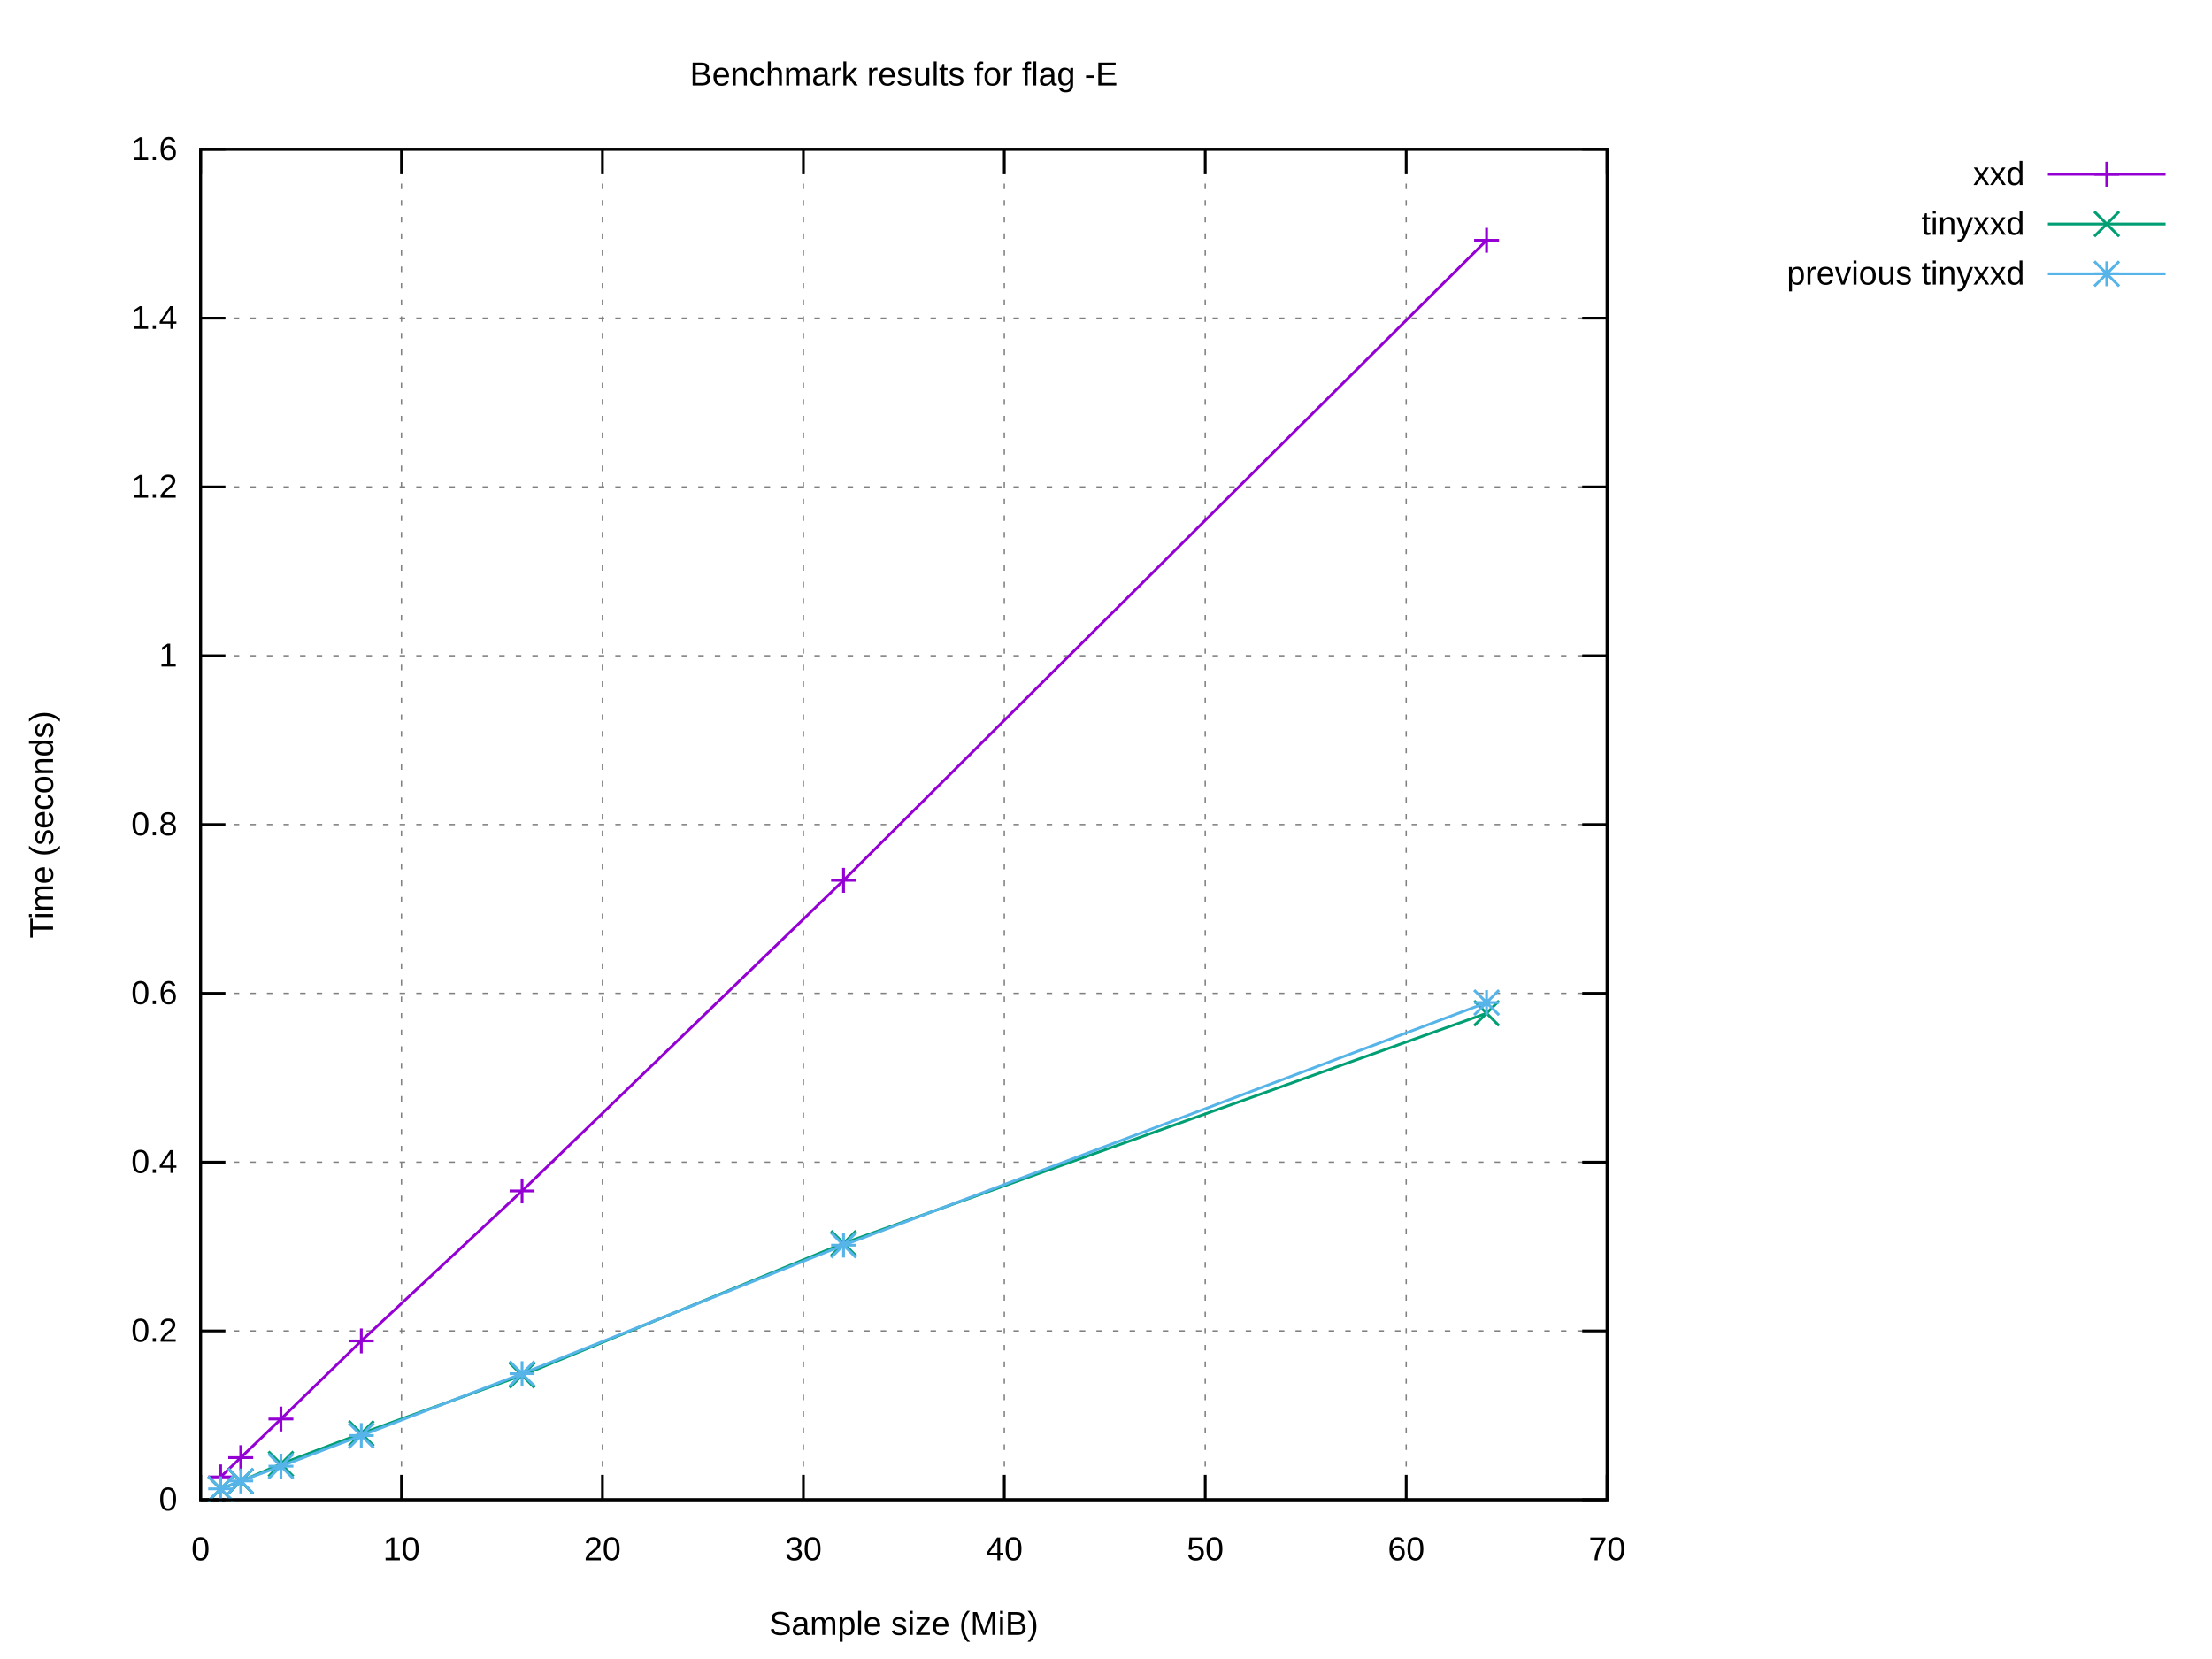
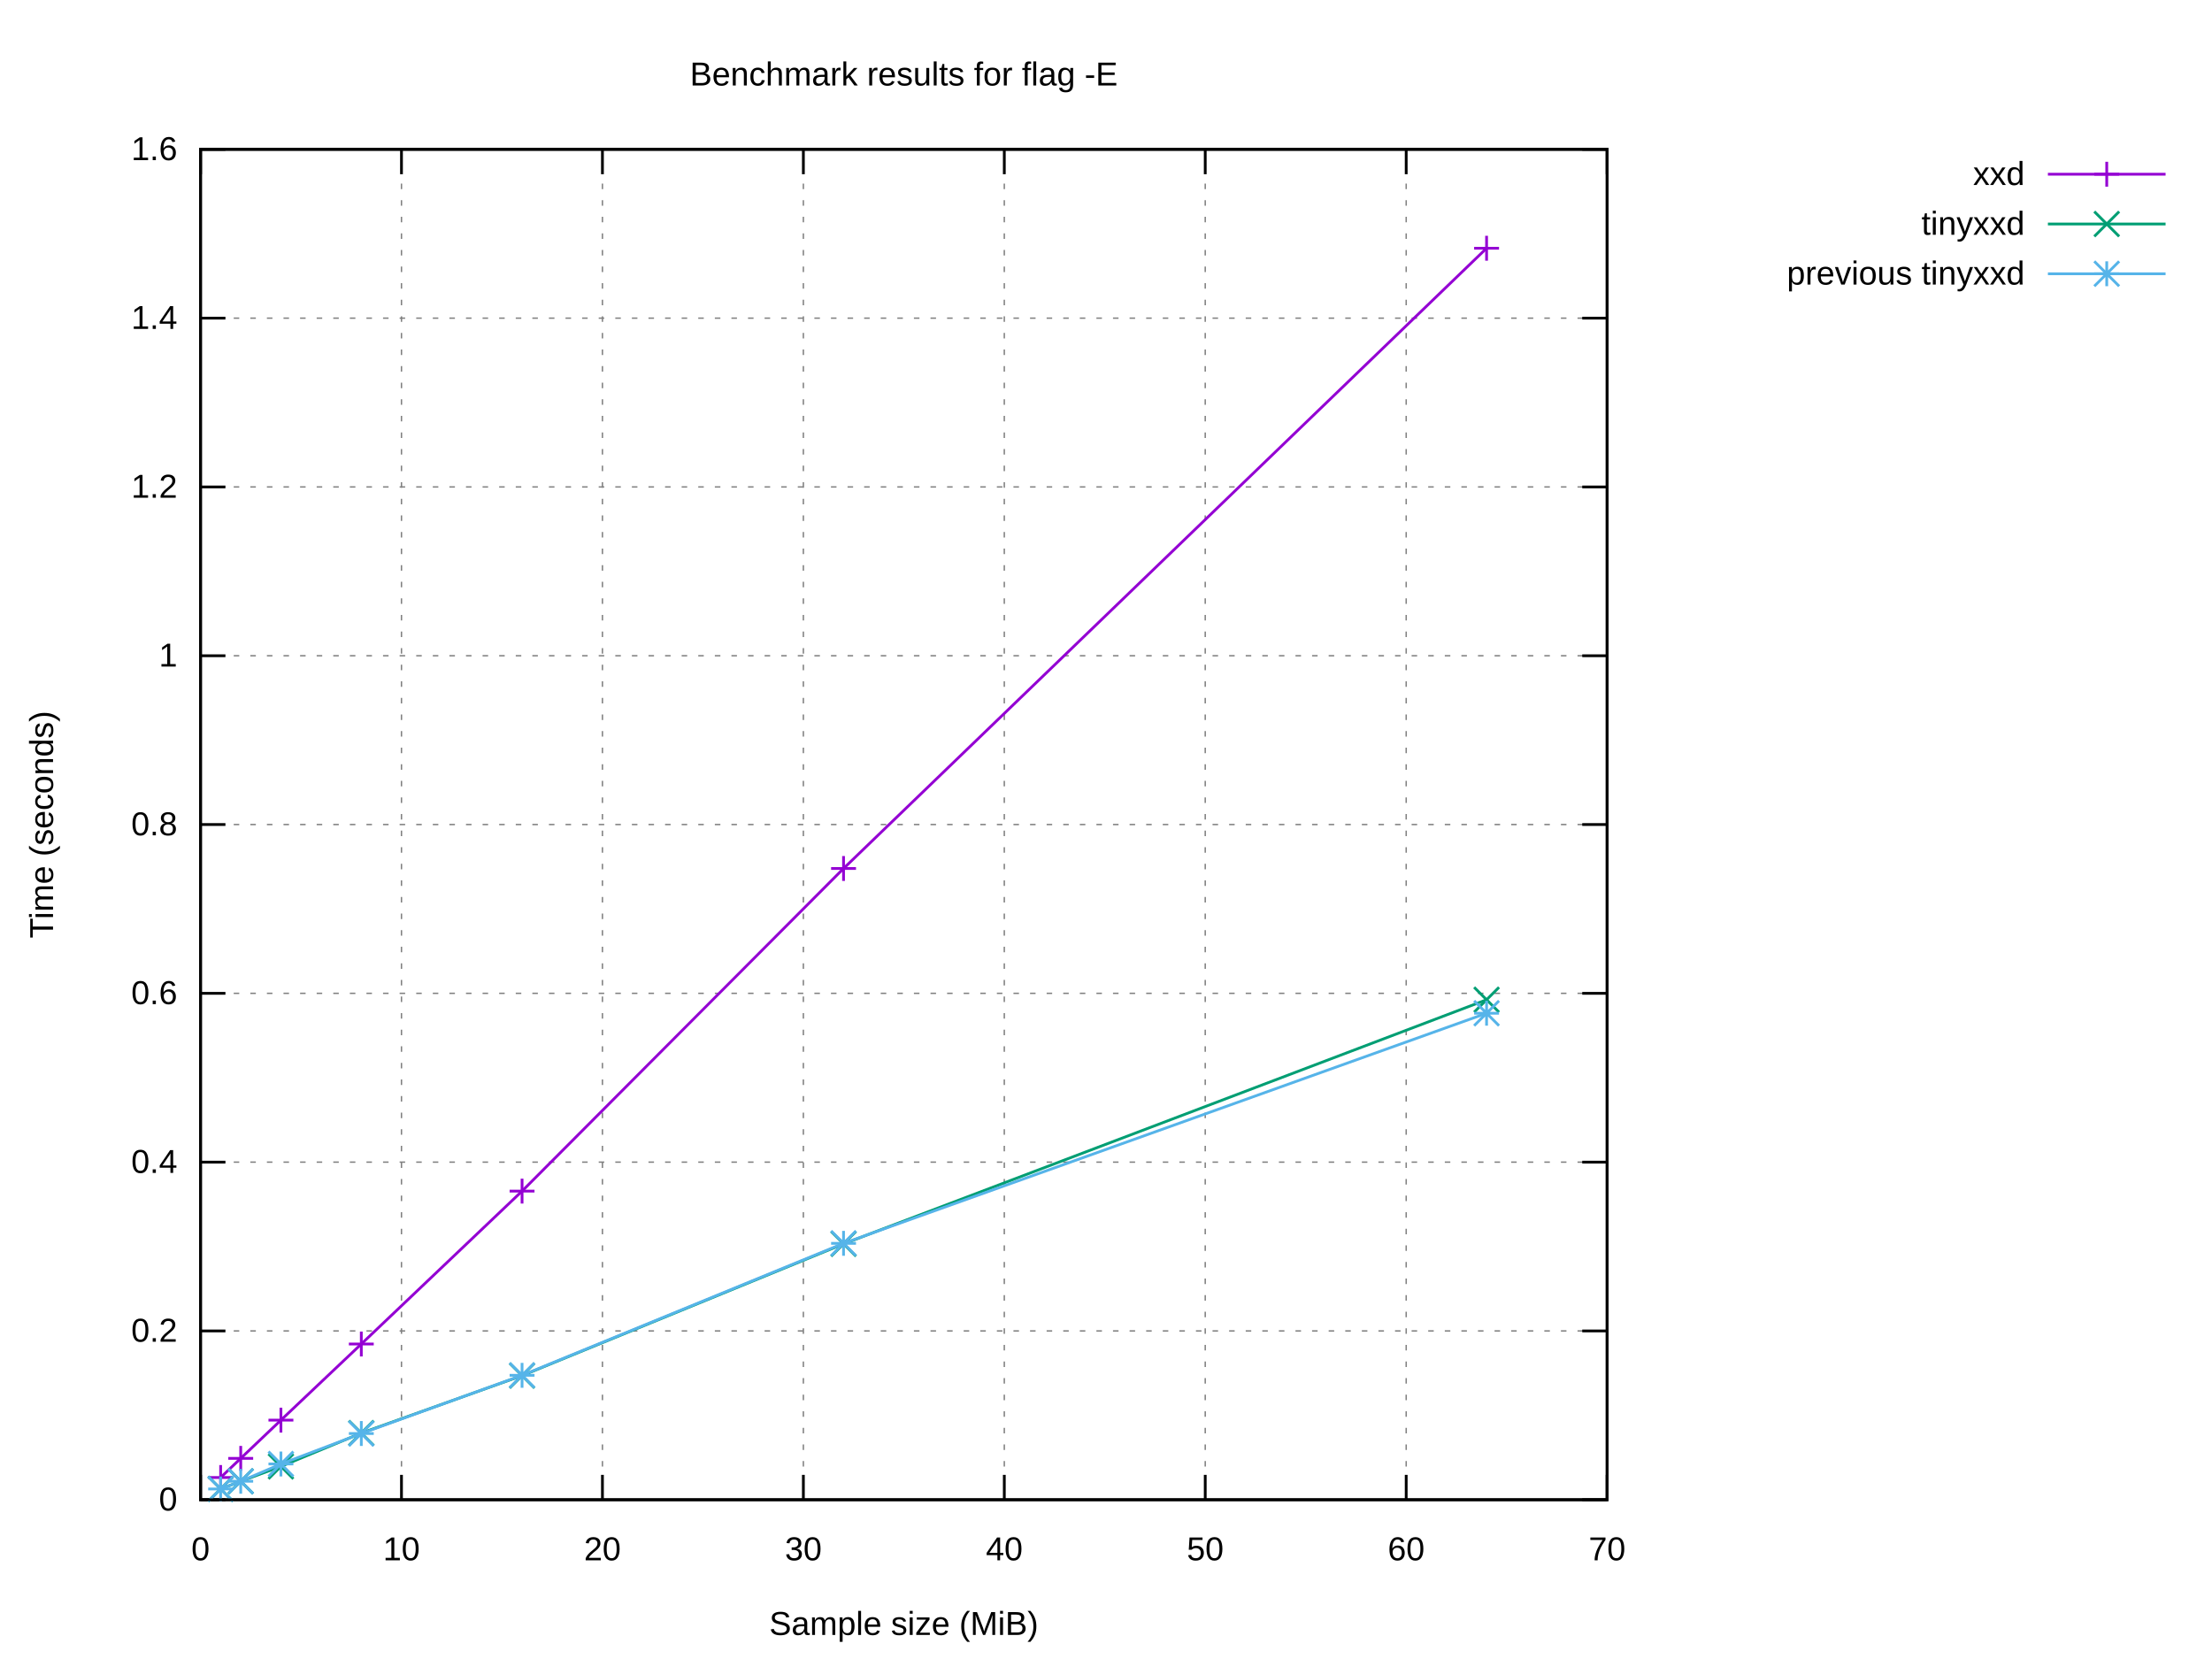
<svg xmlns="http://www.w3.org/2000/svg" xmlns:xlink="http://www.w3.org/1999/xlink" width="800" height="600" viewBox="0 0 800 600">
  <g id="gnuplot_canvas">
    <rect x="0" y="0" width="800" height="600" fill="#ffffff" />
    <defs>
      <circle id="gpDot" r="0.5" stroke-width="0.5" stroke="currentColor" />
      <path id="gpPt0" stroke-width="0.222" stroke="currentColor" d="M-1,0 h2 M0,-1 v2" />
      <path id="gpPt1" stroke-width="0.222" stroke="currentColor" d="M-1,-1 L1,1 M1,-1 L-1,1" />
      <path id="gpPt2" stroke-width="0.222" stroke="currentColor" d="M-1,0 L1,0 M0,-1 L0,1 M-1,-1 L1,1 M-1,1 L1,-1" />
      <rect id="gpPt3" stroke-width="0.222" stroke="currentColor" x="-1" y="-1" width="2" height="2" />
      <rect id="gpPt4" stroke-width="0.222" stroke="currentColor" fill="currentColor" x="-1" y="-1" width="2" height="2" />
      <circle id="gpPt5" stroke-width="0.222" stroke="currentColor" cx="0" cy="0" r="1" />
      <use xlink:href="#gpPt5" id="gpPt6" fill="currentColor" stroke="none" />
      <path id="gpPt7" stroke-width="0.222" stroke="currentColor" d="M0,-1.33 L-1.33,0.67 L1.33,0.67 z" />
      <use xlink:href="#gpPt7" id="gpPt8" fill="currentColor" stroke="none" />
      <use xlink:href="#gpPt7" id="gpPt9" stroke="currentColor" transform="rotate(180)" />
      <use xlink:href="#gpPt9" id="gpPt10" fill="currentColor" stroke="none" />
      <use xlink:href="#gpPt3" id="gpPt11" stroke="currentColor" transform="rotate(45)" />
      <use xlink:href="#gpPt11" id="gpPt12" fill="currentColor" stroke="none" />
      <path id="gpPt13" stroke-width="0.222" stroke="currentColor" d="M0,1.330 L1.265,0.411 L0.782,-1.067 L-0.782,-1.076 L-1.265,0.411 z" />
      <use xlink:href="#gpPt13" id="gpPt14" fill="currentColor" stroke="none" />
      <filter id="textbox" filterUnits="objectBoundingBox" x="0" y="0" height="1" width="1">
        <feFlood flood-color="#FFFFFF" flood-opacity="1" result="bgnd" />
        <feComposite in="SourceGraphic" in2="bgnd" operator="atop" />
      </filter>
      <filter id="greybox" filterUnits="objectBoundingBox" x="0" y="0" height="1" width="1">
        <feFlood flood-color="lightgrey" flood-opacity="1" result="grey" />
        <feComposite in="SourceGraphic" in2="grey" operator="atop" />
      </filter>
    </defs>
    <g fill="none" color="#FFFFFF" stroke="currentColor" stroke-width="1.00" stroke-linecap="butt" stroke-linejoin="miter">
</g>
    <g fill="none" color="black" stroke="currentColor" stroke-width="1.00" stroke-linecap="butt" stroke-linejoin="miter">
</g>
    <g fill="none" color="black" stroke="black" stroke-width="0.50" stroke-linecap="butt" stroke-linejoin="miter">
</g>
    <g fill="none" color="gray" stroke="currentColor" stroke-width="0.50" stroke-linecap="butt" stroke-linejoin="miter">
      <path stroke="gray" stroke-dasharray="2,4" class="gridline" d="M72.53,542.40 L581.24,542.40  " />
    </g>
    <g fill="none" color="gray" stroke="gray" stroke-width="1.00" stroke-linecap="butt" stroke-linejoin="miter">
</g>
    <g fill="none" color="black" stroke="currentColor" stroke-width="1.00" stroke-linecap="butt" stroke-linejoin="miter">
      <path stroke="black" d="M72.53,542.40 L81.53,542.40 M581.24,542.40 L572.24,542.40  " />
      <g transform="translate(64.14,546.30)" stroke="none" fill="black" font-family="Arial" font-size="12.00" text-anchor="end">
        <text>
          <tspan font-family="Arial"> 0</tspan>
        </text>
      </g>
    </g>
    <g fill="none" color="black" stroke="currentColor" stroke-width="1.00" stroke-linecap="butt" stroke-linejoin="miter">
</g>
    <g fill="none" color="black" stroke="black" stroke-width="0.50" stroke-linecap="butt" stroke-linejoin="miter">
</g>
    <g fill="none" color="gray" stroke="currentColor" stroke-width="0.50" stroke-linecap="butt" stroke-linejoin="miter">
      <path stroke="gray" stroke-dasharray="2,4" class="gridline" d="M72.53,481.35 L581.24,481.35  " />
    </g>
    <g fill="none" color="gray" stroke="gray" stroke-width="1.00" stroke-linecap="butt" stroke-linejoin="miter">
</g>
    <g fill="none" color="black" stroke="currentColor" stroke-width="1.00" stroke-linecap="butt" stroke-linejoin="miter">
      <path stroke="black" d="M72.53,481.35 L81.53,481.35 M581.24,481.35 L572.24,481.35  " />
      <g transform="translate(64.14,485.25)" stroke="none" fill="black" font-family="Arial" font-size="12.00" text-anchor="end">
        <text>
          <tspan font-family="Arial"> 0.2</tspan>
        </text>
      </g>
    </g>
    <g fill="none" color="black" stroke="currentColor" stroke-width="1.00" stroke-linecap="butt" stroke-linejoin="miter">
</g>
    <g fill="none" color="black" stroke="black" stroke-width="0.50" stroke-linecap="butt" stroke-linejoin="miter">
</g>
    <g fill="none" color="gray" stroke="currentColor" stroke-width="0.50" stroke-linecap="butt" stroke-linejoin="miter">
      <path stroke="gray" stroke-dasharray="2,4" class="gridline" d="M72.53,420.30 L581.24,420.30  " />
    </g>
    <g fill="none" color="gray" stroke="gray" stroke-width="1.00" stroke-linecap="butt" stroke-linejoin="miter">
</g>
    <g fill="none" color="black" stroke="currentColor" stroke-width="1.00" stroke-linecap="butt" stroke-linejoin="miter">
      <path stroke="black" d="M72.53,420.30 L81.53,420.30 M581.24,420.30 L572.24,420.30  " />
      <g transform="translate(64.14,424.20)" stroke="none" fill="black" font-family="Arial" font-size="12.00" text-anchor="end">
        <text>
          <tspan font-family="Arial"> 0.4</tspan>
        </text>
      </g>
    </g>
    <g fill="none" color="black" stroke="currentColor" stroke-width="1.00" stroke-linecap="butt" stroke-linejoin="miter">
</g>
    <g fill="none" color="black" stroke="black" stroke-width="0.50" stroke-linecap="butt" stroke-linejoin="miter">
</g>
    <g fill="none" color="gray" stroke="currentColor" stroke-width="0.50" stroke-linecap="butt" stroke-linejoin="miter">
      <path stroke="gray" stroke-dasharray="2,4" class="gridline" d="M72.53,359.25 L581.24,359.25  " />
    </g>
    <g fill="none" color="gray" stroke="gray" stroke-width="1.00" stroke-linecap="butt" stroke-linejoin="miter">
</g>
    <g fill="none" color="black" stroke="currentColor" stroke-width="1.00" stroke-linecap="butt" stroke-linejoin="miter">
      <path stroke="black" d="M72.53,359.25 L81.53,359.25 M581.24,359.25 L572.24,359.25  " />
      <g transform="translate(64.14,363.15)" stroke="none" fill="black" font-family="Arial" font-size="12.00" text-anchor="end">
        <text>
          <tspan font-family="Arial"> 0.6</tspan>
        </text>
      </g>
    </g>
    <g fill="none" color="black" stroke="currentColor" stroke-width="1.00" stroke-linecap="butt" stroke-linejoin="miter">
</g>
    <g fill="none" color="black" stroke="black" stroke-width="0.50" stroke-linecap="butt" stroke-linejoin="miter">
</g>
    <g fill="none" color="gray" stroke="currentColor" stroke-width="0.50" stroke-linecap="butt" stroke-linejoin="miter">
      <path stroke="gray" stroke-dasharray="2,4" class="gridline" d="M72.53,298.20 L581.24,298.20  " />
    </g>
    <g fill="none" color="gray" stroke="gray" stroke-width="1.00" stroke-linecap="butt" stroke-linejoin="miter">
</g>
    <g fill="none" color="black" stroke="currentColor" stroke-width="1.00" stroke-linecap="butt" stroke-linejoin="miter">
      <path stroke="black" d="M72.53,298.20 L81.53,298.20 M581.24,298.20 L572.24,298.20  " />
      <g transform="translate(64.14,302.10)" stroke="none" fill="black" font-family="Arial" font-size="12.00" text-anchor="end">
        <text>
          <tspan font-family="Arial"> 0.8</tspan>
        </text>
      </g>
    </g>
    <g fill="none" color="black" stroke="currentColor" stroke-width="1.00" stroke-linecap="butt" stroke-linejoin="miter">
</g>
    <g fill="none" color="black" stroke="black" stroke-width="0.50" stroke-linecap="butt" stroke-linejoin="miter">
</g>
    <g fill="none" color="gray" stroke="currentColor" stroke-width="0.50" stroke-linecap="butt" stroke-linejoin="miter">
      <path stroke="gray" stroke-dasharray="2,4" class="gridline" d="M72.53,237.16 L581.24,237.16  " />
    </g>
    <g fill="none" color="gray" stroke="gray" stroke-width="1.00" stroke-linecap="butt" stroke-linejoin="miter">
</g>
    <g fill="none" color="black" stroke="currentColor" stroke-width="1.00" stroke-linecap="butt" stroke-linejoin="miter">
      <path stroke="black" d="M72.53,237.16 L81.53,237.16 M581.24,237.16 L572.24,237.16  " />
      <g transform="translate(64.14,241.06)" stroke="none" fill="black" font-family="Arial" font-size="12.00" text-anchor="end">
        <text>
          <tspan font-family="Arial"> 1</tspan>
        </text>
      </g>
    </g>
    <g fill="none" color="black" stroke="currentColor" stroke-width="1.00" stroke-linecap="butt" stroke-linejoin="miter">
</g>
    <g fill="none" color="black" stroke="black" stroke-width="0.50" stroke-linecap="butt" stroke-linejoin="miter">
</g>
    <g fill="none" color="gray" stroke="currentColor" stroke-width="0.50" stroke-linecap="butt" stroke-linejoin="miter">
      <path stroke="gray" stroke-dasharray="2,4" class="gridline" d="M72.53,176.11 L581.24,176.11  " />
    </g>
    <g fill="none" color="gray" stroke="gray" stroke-width="1.00" stroke-linecap="butt" stroke-linejoin="miter">
</g>
    <g fill="none" color="black" stroke="currentColor" stroke-width="1.00" stroke-linecap="butt" stroke-linejoin="miter">
      <path stroke="black" d="M72.53,176.11 L81.53,176.11 M581.24,176.11 L572.24,176.11  " />
      <g transform="translate(64.14,180.01)" stroke="none" fill="black" font-family="Arial" font-size="12.00" text-anchor="end">
        <text>
          <tspan font-family="Arial"> 1.2</tspan>
        </text>
      </g>
    </g>
    <g fill="none" color="black" stroke="currentColor" stroke-width="1.00" stroke-linecap="butt" stroke-linejoin="miter">
</g>
    <g fill="none" color="black" stroke="black" stroke-width="0.50" stroke-linecap="butt" stroke-linejoin="miter">
</g>
    <g fill="none" color="gray" stroke="currentColor" stroke-width="0.50" stroke-linecap="butt" stroke-linejoin="miter">
      <path stroke="gray" stroke-dasharray="2,4" class="gridline" d="M72.53,115.06 L581.24,115.06  " />
    </g>
    <g fill="none" color="gray" stroke="gray" stroke-width="1.00" stroke-linecap="butt" stroke-linejoin="miter">
</g>
    <g fill="none" color="black" stroke="currentColor" stroke-width="1.00" stroke-linecap="butt" stroke-linejoin="miter">
      <path stroke="black" d="M72.53,115.06 L81.53,115.06 M581.24,115.06 L572.24,115.06  " />
      <g transform="translate(64.14,118.96)" stroke="none" fill="black" font-family="Arial" font-size="12.00" text-anchor="end">
        <text>
          <tspan font-family="Arial"> 1.4</tspan>
        </text>
      </g>
    </g>
    <g fill="none" color="black" stroke="currentColor" stroke-width="1.00" stroke-linecap="butt" stroke-linejoin="miter">
</g>
    <g fill="none" color="black" stroke="black" stroke-width="0.50" stroke-linecap="butt" stroke-linejoin="miter">
</g>
    <g fill="none" color="gray" stroke="currentColor" stroke-width="0.50" stroke-linecap="butt" stroke-linejoin="miter">
      <path stroke="gray" stroke-dasharray="2,4" class="gridline" d="M72.53,54.01 L581.24,54.01  " />
    </g>
    <g fill="none" color="gray" stroke="gray" stroke-width="1.00" stroke-linecap="butt" stroke-linejoin="miter">
</g>
    <g fill="none" color="black" stroke="currentColor" stroke-width="1.00" stroke-linecap="butt" stroke-linejoin="miter">
      <path stroke="black" d="M72.53,54.01 L81.53,54.01 M581.24,54.01 L572.24,54.01  " />
      <g transform="translate(64.14,57.91)" stroke="none" fill="black" font-family="Arial" font-size="12.00" text-anchor="end">
        <text>
          <tspan font-family="Arial"> 1.6</tspan>
        </text>
      </g>
    </g>
    <g fill="none" color="black" stroke="currentColor" stroke-width="1.00" stroke-linecap="butt" stroke-linejoin="miter">
</g>
    <g fill="none" color="black" stroke="black" stroke-width="0.50" stroke-linecap="butt" stroke-linejoin="miter">
</g>
    <g fill="none" color="gray" stroke="currentColor" stroke-width="0.50" stroke-linecap="butt" stroke-linejoin="miter">
      <path stroke="gray" stroke-dasharray="2,4" class="gridline" d="M72.53,542.40 L72.53,54.01  " />
    </g>
    <g fill="none" color="gray" stroke="gray" stroke-width="1.00" stroke-linecap="butt" stroke-linejoin="miter">
</g>
    <g fill="none" color="black" stroke="currentColor" stroke-width="1.00" stroke-linecap="butt" stroke-linejoin="miter">
      <path stroke="black" d="M72.53,542.40 L72.53,533.40 M72.53,54.01 L72.53,63.01  " />
      <g transform="translate(72.53,564.30)" stroke="none" fill="black" font-family="Arial" font-size="12.00" text-anchor="middle">
        <text>
          <tspan font-family="Arial"> 0</tspan>
        </text>
      </g>
    </g>
    <g fill="none" color="black" stroke="currentColor" stroke-width="1.00" stroke-linecap="butt" stroke-linejoin="miter">
</g>
    <g fill="none" color="black" stroke="black" stroke-width="0.50" stroke-linecap="butt" stroke-linejoin="miter">
</g>
    <g fill="none" color="gray" stroke="currentColor" stroke-width="0.50" stroke-linecap="butt" stroke-linejoin="miter">
      <path stroke="gray" stroke-dasharray="2,4" class="gridline" d="M145.20,542.40 L145.20,54.01  " />
    </g>
    <g fill="none" color="gray" stroke="gray" stroke-width="1.00" stroke-linecap="butt" stroke-linejoin="miter">
</g>
    <g fill="none" color="black" stroke="currentColor" stroke-width="1.00" stroke-linecap="butt" stroke-linejoin="miter">
      <path stroke="black" d="M145.20,542.40 L145.20,533.40 M145.20,54.01 L145.20,63.01  " />
      <g transform="translate(145.20,564.30)" stroke="none" fill="black" font-family="Arial" font-size="12.00" text-anchor="middle">
        <text>
          <tspan font-family="Arial"> 10</tspan>
        </text>
      </g>
    </g>
    <g fill="none" color="black" stroke="currentColor" stroke-width="1.00" stroke-linecap="butt" stroke-linejoin="miter">
</g>
    <g fill="none" color="black" stroke="black" stroke-width="0.50" stroke-linecap="butt" stroke-linejoin="miter">
</g>
    <g fill="none" color="gray" stroke="currentColor" stroke-width="0.50" stroke-linecap="butt" stroke-linejoin="miter">
      <path stroke="gray" stroke-dasharray="2,4" class="gridline" d="M217.88,542.40 L217.88,54.01  " />
    </g>
    <g fill="none" color="gray" stroke="gray" stroke-width="1.00" stroke-linecap="butt" stroke-linejoin="miter">
</g>
    <g fill="none" color="black" stroke="currentColor" stroke-width="1.00" stroke-linecap="butt" stroke-linejoin="miter">
      <path stroke="black" d="M217.88,542.40 L217.88,533.40 M217.88,54.01 L217.88,63.01  " />
      <g transform="translate(217.88,564.30)" stroke="none" fill="black" font-family="Arial" font-size="12.00" text-anchor="middle">
        <text>
          <tspan font-family="Arial"> 20</tspan>
        </text>
      </g>
    </g>
    <g fill="none" color="black" stroke="currentColor" stroke-width="1.00" stroke-linecap="butt" stroke-linejoin="miter">
</g>
    <g fill="none" color="black" stroke="black" stroke-width="0.50" stroke-linecap="butt" stroke-linejoin="miter">
</g>
    <g fill="none" color="gray" stroke="currentColor" stroke-width="0.50" stroke-linecap="butt" stroke-linejoin="miter">
      <path stroke="gray" stroke-dasharray="2,4" class="gridline" d="M290.55,542.40 L290.55,54.01  " />
    </g>
    <g fill="none" color="gray" stroke="gray" stroke-width="1.00" stroke-linecap="butt" stroke-linejoin="miter">
</g>
    <g fill="none" color="black" stroke="currentColor" stroke-width="1.00" stroke-linecap="butt" stroke-linejoin="miter">
      <path stroke="black" d="M290.55,542.40 L290.55,533.40 M290.55,54.01 L290.55,63.01  " />
      <g transform="translate(290.55,564.30)" stroke="none" fill="black" font-family="Arial" font-size="12.00" text-anchor="middle">
        <text>
          <tspan font-family="Arial"> 30</tspan>
        </text>
      </g>
    </g>
    <g fill="none" color="black" stroke="currentColor" stroke-width="1.00" stroke-linecap="butt" stroke-linejoin="miter">
</g>
    <g fill="none" color="black" stroke="black" stroke-width="0.50" stroke-linecap="butt" stroke-linejoin="miter">
</g>
    <g fill="none" color="gray" stroke="currentColor" stroke-width="0.50" stroke-linecap="butt" stroke-linejoin="miter">
      <path stroke="gray" stroke-dasharray="2,4" class="gridline" d="M363.22,542.40 L363.22,54.01  " />
    </g>
    <g fill="none" color="gray" stroke="gray" stroke-width="1.00" stroke-linecap="butt" stroke-linejoin="miter">
</g>
    <g fill="none" color="black" stroke="currentColor" stroke-width="1.00" stroke-linecap="butt" stroke-linejoin="miter">
      <path stroke="black" d="M363.22,542.40 L363.22,533.40 M363.22,54.01 L363.22,63.01  " />
      <g transform="translate(363.22,564.30)" stroke="none" fill="black" font-family="Arial" font-size="12.00" text-anchor="middle">
        <text>
          <tspan font-family="Arial"> 40</tspan>
        </text>
      </g>
    </g>
    <g fill="none" color="black" stroke="currentColor" stroke-width="1.00" stroke-linecap="butt" stroke-linejoin="miter">
</g>
    <g fill="none" color="black" stroke="black" stroke-width="0.50" stroke-linecap="butt" stroke-linejoin="miter">
</g>
    <g fill="none" color="gray" stroke="currentColor" stroke-width="0.50" stroke-linecap="butt" stroke-linejoin="miter">
      <path stroke="gray" stroke-dasharray="2,4" class="gridline" d="M435.89,542.40 L435.89,54.01  " />
    </g>
    <g fill="none" color="gray" stroke="gray" stroke-width="1.00" stroke-linecap="butt" stroke-linejoin="miter">
</g>
    <g fill="none" color="black" stroke="currentColor" stroke-width="1.00" stroke-linecap="butt" stroke-linejoin="miter">
      <path stroke="black" d="M435.89,542.40 L435.89,533.40 M435.89,54.01 L435.89,63.01  " />
      <g transform="translate(435.89,564.30)" stroke="none" fill="black" font-family="Arial" font-size="12.00" text-anchor="middle">
        <text>
          <tspan font-family="Arial"> 50</tspan>
        </text>
      </g>
    </g>
    <g fill="none" color="black" stroke="currentColor" stroke-width="1.00" stroke-linecap="butt" stroke-linejoin="miter">
</g>
    <g fill="none" color="black" stroke="black" stroke-width="0.50" stroke-linecap="butt" stroke-linejoin="miter">
</g>
    <g fill="none" color="gray" stroke="currentColor" stroke-width="0.50" stroke-linecap="butt" stroke-linejoin="miter">
      <path stroke="gray" stroke-dasharray="2,4" class="gridline" d="M508.57,542.40 L508.57,54.01  " />
    </g>
    <g fill="none" color="gray" stroke="gray" stroke-width="1.00" stroke-linecap="butt" stroke-linejoin="miter">
</g>
    <g fill="none" color="black" stroke="currentColor" stroke-width="1.00" stroke-linecap="butt" stroke-linejoin="miter">
      <path stroke="black" d="M508.57,542.40 L508.57,533.40 M508.57,54.01 L508.57,63.01  " />
      <g transform="translate(508.57,564.30)" stroke="none" fill="black" font-family="Arial" font-size="12.00" text-anchor="middle">
        <text>
          <tspan font-family="Arial"> 60</tspan>
        </text>
      </g>
    </g>
    <g fill="none" color="black" stroke="currentColor" stroke-width="1.00" stroke-linecap="butt" stroke-linejoin="miter">
</g>
    <g fill="none" color="black" stroke="black" stroke-width="0.50" stroke-linecap="butt" stroke-linejoin="miter">
</g>
    <g fill="none" color="gray" stroke="currentColor" stroke-width="0.50" stroke-linecap="butt" stroke-linejoin="miter">
      <path stroke="gray" stroke-dasharray="2,4" class="gridline" d="M581.24,542.40 L581.24,54.01  " />
    </g>
    <g fill="none" color="gray" stroke="gray" stroke-width="1.00" stroke-linecap="butt" stroke-linejoin="miter">
</g>
    <g fill="none" color="black" stroke="currentColor" stroke-width="1.00" stroke-linecap="butt" stroke-linejoin="miter">
      <path stroke="black" d="M581.24,542.40 L581.24,533.40 M581.24,54.01 L581.24,63.01  " />
      <g transform="translate(581.24,564.30)" stroke="none" fill="black" font-family="Arial" font-size="12.00" text-anchor="middle">
        <text>
          <tspan font-family="Arial"> 70</tspan>
        </text>
      </g>
    </g>
    <g fill="none" color="black" stroke="currentColor" stroke-width="1.00" stroke-linecap="butt" stroke-linejoin="miter">
</g>
    <g fill="none" color="black" stroke="currentColor" stroke-width="1.00" stroke-linecap="butt" stroke-linejoin="miter">
      <path stroke="black" d="M72.53,54.01 L72.53,542.40 L581.24,542.40 L581.24,54.01 L72.53,54.01 Z  " />
    </g>
    <g fill="none" color="black" stroke="currentColor" stroke-width="1.00" stroke-linecap="butt" stroke-linejoin="miter">
</g>
    <g id="gnuplot_plot_1">
      <g fill="none" color="black" stroke="currentColor" stroke-width="1.00" stroke-linecap="butt" stroke-linejoin="miter">
        <g transform="translate(732.26,66.91)" stroke="none" fill="black" font-family="Arial" font-size="12.00" text-anchor="end">
          <text>
            <tspan font-family="Arial">xxd</tspan>
          </text>
        </g>
      </g>
      <g fill="none" color="black" stroke="currentColor" stroke-width="1.00" stroke-linecap="butt" stroke-linejoin="miter">
-         <path stroke="rgb(148,   0, 211)" d="M740.65,63.01 L783.21,63.01 M537.64,86.90 L305.08,318.38 L188.81,430.72 L130.67,484.96 L101.60,513.21 L87.06,527.18   L79.80,534.15  " />
-         <use xlink:href="#gpPt0" transform="translate(537.64,86.90) scale(4.50)" color="rgb(148,   0, 211)" />
-         <use xlink:href="#gpPt0" transform="translate(305.08,318.38) scale(4.50)" color="rgb(148,   0, 211)" />
-         <use xlink:href="#gpPt0" transform="translate(188.81,430.72) scale(4.50)" color="rgb(148,   0, 211)" />
-         <use xlink:href="#gpPt0" transform="translate(130.67,484.96) scale(4.50)" color="rgb(148,   0, 211)" />
-         <use xlink:href="#gpPt0" transform="translate(101.60,513.21) scale(4.50)" color="rgb(148,   0, 211)" />
-         <use xlink:href="#gpPt0" transform="translate(87.06,527.18) scale(4.50)" color="rgb(148,   0, 211)" />
-         <use xlink:href="#gpPt0" transform="translate(79.80,534.15) scale(4.50)" color="rgb(148,   0, 211)" />
+         <path stroke="rgb(148,   0, 211)" d="M740.65,63.01 L783.21,63.01 M537.64,89.78 L305.08,314.10 L188.81,430.78 L130.67,486.08 L101.60,513.61 L87.06,527.44   L79.80,534.36  " />
+         <use xlink:href="#gpPt0" transform="translate(537.64,89.78) scale(4.50)" color="rgb(148,   0, 211)" />
+         <use xlink:href="#gpPt0" transform="translate(305.08,314.10) scale(4.50)" color="rgb(148,   0, 211)" />
+         <use xlink:href="#gpPt0" transform="translate(188.81,430.78) scale(4.50)" color="rgb(148,   0, 211)" />
+         <use xlink:href="#gpPt0" transform="translate(130.67,486.08) scale(4.50)" color="rgb(148,   0, 211)" />
+         <use xlink:href="#gpPt0" transform="translate(101.60,513.61) scale(4.50)" color="rgb(148,   0, 211)" />
+         <use xlink:href="#gpPt0" transform="translate(87.06,527.44) scale(4.50)" color="rgb(148,   0, 211)" />
+         <use xlink:href="#gpPt0" transform="translate(79.80,534.36) scale(4.50)" color="rgb(148,   0, 211)" />
        <use xlink:href="#gpPt0" transform="translate(761.93,63.01) scale(4.50)" color="rgb(148,   0, 211)" />
      </g>
    </g>
    <g id="gnuplot_plot_2">
      <g fill="none" color="black" stroke="currentColor" stroke-width="1.00" stroke-linecap="butt" stroke-linejoin="miter">
        <g transform="translate(732.26,84.91)" stroke="none" fill="black" font-family="Arial" font-size="12.00" text-anchor="end">
          <text>
            <tspan font-family="Arial">tinyxxd</tspan>
          </text>
        </g>
      </g>
      <g fill="none" color="black" stroke="currentColor" stroke-width="1.00" stroke-linecap="butt" stroke-linejoin="miter">
-         <path stroke="rgb(  0, 158, 115)" d="M740.65,81.01 L783.21,81.01 M537.64,366.45 L305.08,449.67 L188.81,497.40 L130.67,518.45 L101.60,529.47 L87.06,535.72   L79.80,538.51  " />
-         <use xlink:href="#gpPt1" transform="translate(537.64,366.45) scale(4.50)" color="rgb(  0, 158, 115)" />
-         <use xlink:href="#gpPt1" transform="translate(305.08,449.67) scale(4.50)" color="rgb(  0, 158, 115)" />
-         <use xlink:href="#gpPt1" transform="translate(188.81,497.40) scale(4.50)" color="rgb(  0, 158, 115)" />
-         <use xlink:href="#gpPt1" transform="translate(130.67,518.45) scale(4.50)" color="rgb(  0, 158, 115)" />
-         <use xlink:href="#gpPt1" transform="translate(101.60,529.47) scale(4.50)" color="rgb(  0, 158, 115)" />
+         <path stroke="rgb(  0, 158, 115)" d="M740.65,81.01 L783.21,81.01 M537.64,361.57 L305.08,449.86 L188.81,497.51 L130.67,518.29 L101.60,530.35 L87.06,535.72   L79.80,538.50  " />
+         <use xlink:href="#gpPt1" transform="translate(537.64,361.57) scale(4.50)" color="rgb(  0, 158, 115)" />
+         <use xlink:href="#gpPt1" transform="translate(305.08,449.86) scale(4.50)" color="rgb(  0, 158, 115)" />
+         <use xlink:href="#gpPt1" transform="translate(188.81,497.51) scale(4.50)" color="rgb(  0, 158, 115)" />
+         <use xlink:href="#gpPt1" transform="translate(130.67,518.29) scale(4.50)" color="rgb(  0, 158, 115)" />
+         <use xlink:href="#gpPt1" transform="translate(101.60,530.35) scale(4.50)" color="rgb(  0, 158, 115)" />
        <use xlink:href="#gpPt1" transform="translate(87.06,535.72) scale(4.50)" color="rgb(  0, 158, 115)" />
-         <use xlink:href="#gpPt1" transform="translate(79.80,538.51) scale(4.50)" color="rgb(  0, 158, 115)" />
+         <use xlink:href="#gpPt1" transform="translate(79.80,538.50) scale(4.50)" color="rgb(  0, 158, 115)" />
        <use xlink:href="#gpPt1" transform="translate(761.93,81.01) scale(4.50)" color="rgb(  0, 158, 115)" />
      </g>
    </g>
    <g id="gnuplot_plot_3">
      <g fill="none" color="black" stroke="currentColor" stroke-width="1.00" stroke-linecap="butt" stroke-linejoin="miter">
        <g transform="translate(732.26,102.91)" stroke="none" fill="black" font-family="Arial" font-size="12.00" text-anchor="end">
          <text>
            <tspan font-family="Arial">previous tinyxxd</tspan>
          </text>
        </g>
      </g>
      <g fill="none" color="black" stroke="currentColor" stroke-width="1.00" stroke-linecap="butt" stroke-linejoin="miter">
-         <path stroke="rgb( 86, 180, 233)" d="M740.65,99.01 L783.21,99.01 M537.64,362.60 L305.08,450.33 L188.81,496.81 L130.67,519.18 L101.60,530.27 L87.06,535.61   L79.80,538.46  " />
-         <use xlink:href="#gpPt2" transform="translate(537.64,362.60) scale(4.50)" color="rgb( 86, 180, 233)" />
-         <use xlink:href="#gpPt2" transform="translate(305.08,450.33) scale(4.50)" color="rgb( 86, 180, 233)" />
-         <use xlink:href="#gpPt2" transform="translate(188.81,496.81) scale(4.50)" color="rgb( 86, 180, 233)" />
-         <use xlink:href="#gpPt2" transform="translate(130.67,519.18) scale(4.50)" color="rgb( 86, 180, 233)" />
-         <use xlink:href="#gpPt2" transform="translate(101.60,530.27) scale(4.50)" color="rgb( 86, 180, 233)" />
-         <use xlink:href="#gpPt2" transform="translate(87.06,535.61) scale(4.50)" color="rgb( 86, 180, 233)" />
-         <use xlink:href="#gpPt2" transform="translate(79.80,538.46) scale(4.50)" color="rgb( 86, 180, 233)" />
+         <path stroke="rgb( 86, 180, 233)" d="M740.65,99.01 L783.21,99.01 M537.64,366.45 L305.08,449.67 L188.81,497.40 L130.67,518.45 L101.60,529.47 L87.06,535.72   L79.80,538.51  " />
+         <use xlink:href="#gpPt2" transform="translate(537.64,366.45) scale(4.50)" color="rgb( 86, 180, 233)" />
+         <use xlink:href="#gpPt2" transform="translate(305.08,449.67) scale(4.50)" color="rgb( 86, 180, 233)" />
+         <use xlink:href="#gpPt2" transform="translate(188.81,497.40) scale(4.50)" color="rgb( 86, 180, 233)" />
+         <use xlink:href="#gpPt2" transform="translate(130.67,518.45) scale(4.50)" color="rgb( 86, 180, 233)" />
+         <use xlink:href="#gpPt2" transform="translate(101.60,529.47) scale(4.50)" color="rgb( 86, 180, 233)" />
+         <use xlink:href="#gpPt2" transform="translate(87.06,535.72) scale(4.50)" color="rgb( 86, 180, 233)" />
+         <use xlink:href="#gpPt2" transform="translate(79.80,538.51) scale(4.50)" color="rgb( 86, 180, 233)" />
        <use xlink:href="#gpPt2" transform="translate(761.93,99.01) scale(4.50)" color="rgb( 86, 180, 233)" />
      </g>
    </g>
    <g fill="none" color="#FFFFFF" stroke="rgb( 86, 180, 233)" stroke-width="2.00" stroke-linecap="butt" stroke-linejoin="miter">
</g>
    <g fill="none" color="black" stroke="currentColor" stroke-width="2.00" stroke-linecap="butt" stroke-linejoin="miter">
</g>
    <g fill="none" color="black" stroke="black" stroke-width="1.00" stroke-linecap="butt" stroke-linejoin="miter">
</g>
    <g fill="none" color="black" stroke="currentColor" stroke-width="1.00" stroke-linecap="butt" stroke-linejoin="miter">
      <path stroke="black" d="M72.53,54.01 L72.53,542.40 L581.24,542.40 L581.24,54.01 L72.53,54.01 Z  " />
      <g transform="translate(19.18,298.21) rotate(270.00)" stroke="none" fill="black" font-family="Arial" font-size="12.00" text-anchor="middle">
        <text>
          <tspan font-family="Arial">Time (seconds)</tspan>
        </text>
      </g>
    </g>
    <g fill="none" color="black" stroke="currentColor" stroke-width="1.00" stroke-linecap="butt" stroke-linejoin="miter">
      <g transform="translate(326.88,591.30)" stroke="none" fill="black" font-family="Arial" font-size="12.00" text-anchor="middle">
        <text>
          <tspan font-family="Arial">Sample size (MiB)</tspan>
        </text>
      </g>
    </g>
    <g fill="none" color="black" stroke="currentColor" stroke-width="1.00" stroke-linecap="butt" stroke-linejoin="miter">
</g>
    <g fill="none" color="black" stroke="currentColor" stroke-width="1.00" stroke-linecap="butt" stroke-linejoin="miter">
      <g transform="translate(326.88,30.91)" stroke="none" fill="black" font-family="Arial" font-size="12.00" text-anchor="middle">
        <text>
          <tspan font-family="Arial">Benchmark results for flag -E</tspan>
        </text>
      </g>
    </g>
    <g fill="none" color="black" stroke="currentColor" stroke-width="1.00" stroke-linecap="butt" stroke-linejoin="miter">
</g>
  </g>
</svg>
